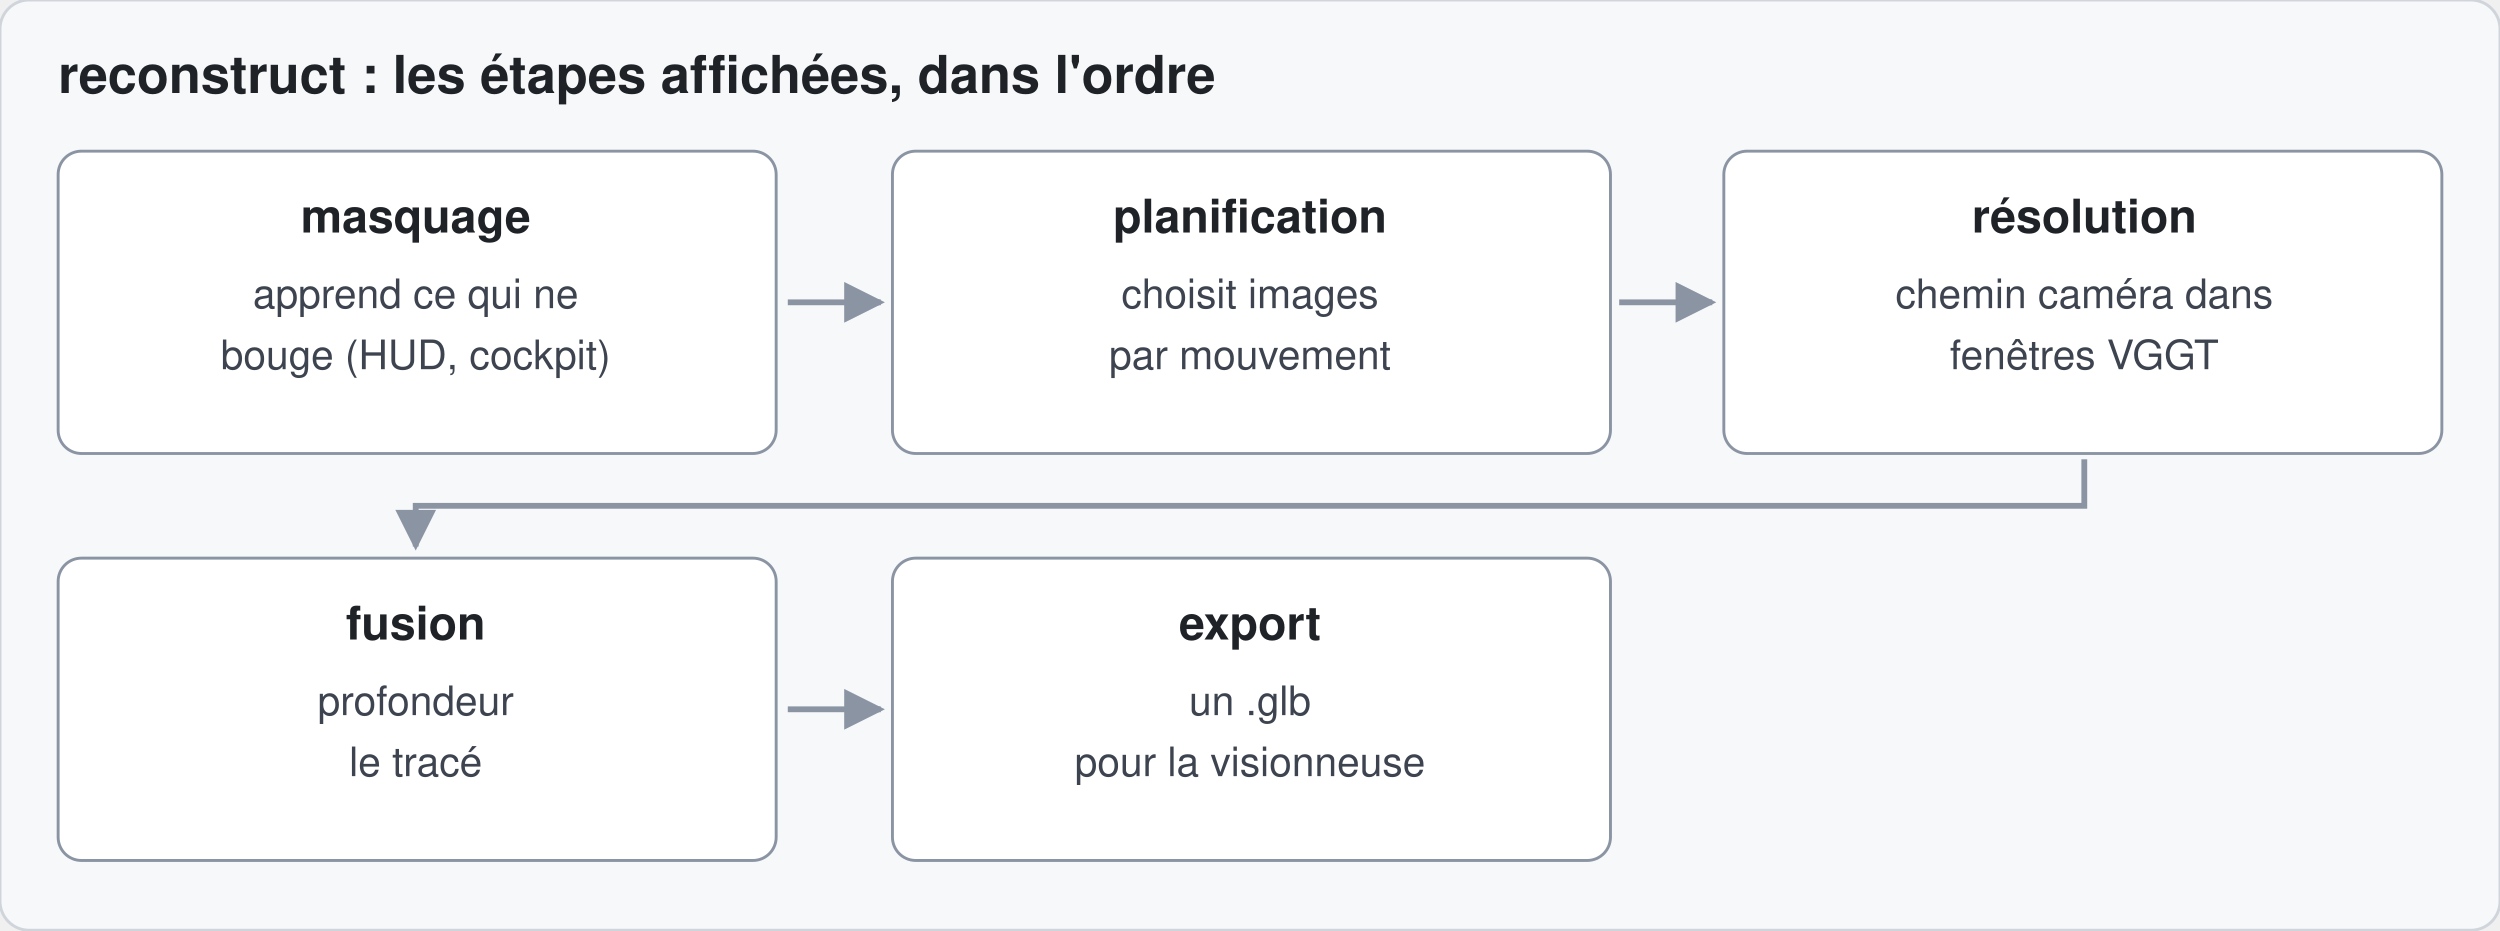
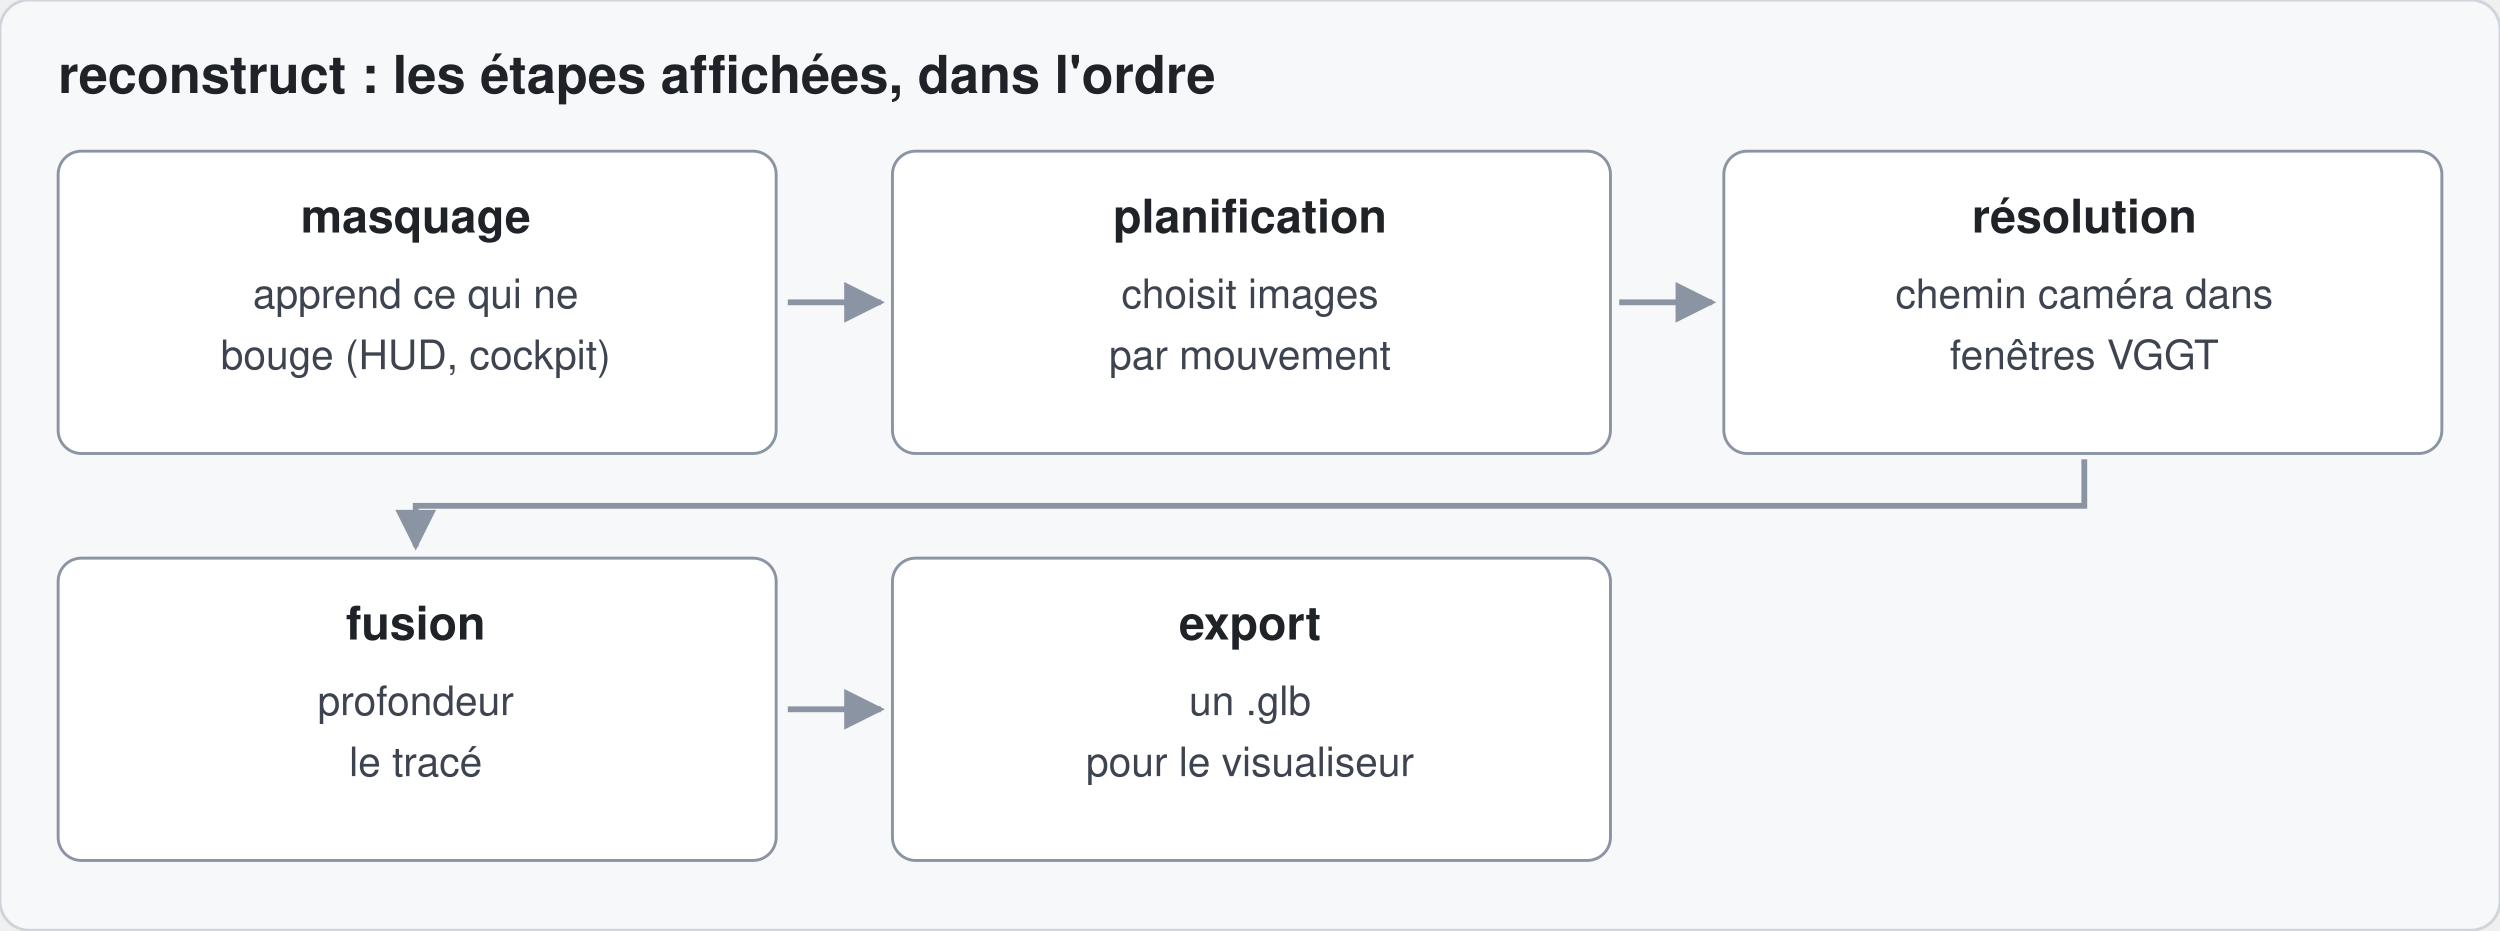
<svg xmlns="http://www.w3.org/2000/svg" width="860" height="320" viewBox="0 0 860 320" role="img" aria-label="reconstruct: the stages it prints, in order">
  <rect width="860" height="320" rx="10" fill="#f7f8fa" stroke="#d0d4db" />
  <defs>
    <marker id="a" viewBox="0 0 10 10" refX="9" refY="5" markerWidth="7" markerHeight="7" orient="auto-start-reverse">
      <path d="M0,0 L10,5 L0,10 z" fill="#8a94a3" />
    </marker>
  </defs>
  <text x="20" y="32" font-family="Segoe UI,Helvetica,Arial,sans-serif" font-size="18" font-weight="600" fill="#1f2328" text-anchor="start">reconstruct : les étapes affichées, dans l'ordre</text>
  <rect x="20" y="52" width="247" height="104" rx="8" fill="#ffffff" stroke="#8a94a3" />
  <text x="143" y="80" font-family="Segoe UI,Helvetica,Arial,sans-serif" font-size="16" font-weight="600" fill="#1f2328" text-anchor="middle">masquage</text>
  <text x="143" y="106" font-family="Segoe UI,Helvetica,Arial,sans-serif" font-size="14" font-weight="400" fill="#3d4450" text-anchor="middle">apprend ce qui ne</text>
  <text x="143" y="127" font-family="Segoe UI,Helvetica,Arial,sans-serif" font-size="14" font-weight="400" fill="#3d4450" text-anchor="middle">bouge (HUD, cockpit)</text>
  <rect x="307" y="52" width="247" height="104" rx="8" fill="#ffffff" stroke="#8a94a3" />
  <text x="430" y="80" font-family="Segoe UI,Helvetica,Arial,sans-serif" font-size="16" font-weight="600" fill="#1f2328" text-anchor="middle">planification</text>
  <text x="430" y="106" font-family="Segoe UI,Helvetica,Arial,sans-serif" font-size="14" font-weight="400" fill="#3d4450" text-anchor="middle">choisit images</text>
  <text x="430" y="127" font-family="Segoe UI,Helvetica,Arial,sans-serif" font-size="14" font-weight="400" fill="#3d4450" text-anchor="middle">par mouvement</text>
  <rect x="593" y="52" width="247" height="104" rx="8" fill="#ffffff" stroke="#8a94a3" />
  <text x="717" y="80" font-family="Segoe UI,Helvetica,Arial,sans-serif" font-size="16" font-weight="600" fill="#1f2328" text-anchor="middle">résolution</text>
  <text x="717" y="106" font-family="Segoe UI,Helvetica,Arial,sans-serif" font-size="14" font-weight="400" fill="#3d4450" text-anchor="middle">chemin caméra dans</text>
  <text x="717" y="127" font-family="Segoe UI,Helvetica,Arial,sans-serif" font-size="14" font-weight="400" fill="#3d4450" text-anchor="middle">fenêtres VGGT</text>
  <rect x="20" y="192" width="247" height="104" rx="8" fill="#ffffff" stroke="#8a94a3" />
  <text x="143" y="220" font-family="Segoe UI,Helvetica,Arial,sans-serif" font-size="16" font-weight="600" fill="#1f2328" text-anchor="middle">fusion</text>
  <text x="143" y="246" font-family="Segoe UI,Helvetica,Arial,sans-serif" font-size="14" font-weight="400" fill="#3d4450" text-anchor="middle">profondeur</text>
  <text x="143" y="267" font-family="Segoe UI,Helvetica,Arial,sans-serif" font-size="14" font-weight="400" fill="#3d4450" text-anchor="middle">le tracé</text>
  <rect x="307" y="192" width="247" height="104" rx="8" fill="#ffffff" stroke="#8a94a3" />
  <text x="430" y="220" font-family="Segoe UI,Helvetica,Arial,sans-serif" font-size="16" font-weight="600" fill="#1f2328" text-anchor="middle">export</text>
  <text x="430" y="246" font-family="Segoe UI,Helvetica,Arial,sans-serif" font-size="14" font-weight="400" fill="#3d4450" text-anchor="middle">un .glb</text>
-   <text x="430" y="267" font-family="Segoe UI,Helvetica,Arial,sans-serif" font-size="14" font-weight="400" fill="#3d4450" text-anchor="middle">pour la visionneuse</text>
+   <text x="430" y="267" font-family="Segoe UI,Helvetica,Arial,sans-serif" font-size="14" font-weight="400" fill="#3d4450" text-anchor="middle">pour le visualiseur</text>
  <line x1="271" y1="104.0" x2="303" y2="104.0" stroke="#8a94a3" stroke-width="2" marker-end="url(#a)" />
  <line x1="557" y1="104.0" x2="589" y2="104.0" stroke="#8a94a3" stroke-width="2" marker-end="url(#a)" />
  <path d="M717,158 V174 H143 V188" fill="none" stroke="#8a94a3" stroke-width="2" marker-end="url(#a)" />
  <line x1="271" y1="244.0" x2="303" y2="244.0" stroke="#8a94a3" stroke-width="2" marker-end="url(#a)" />
</svg>
